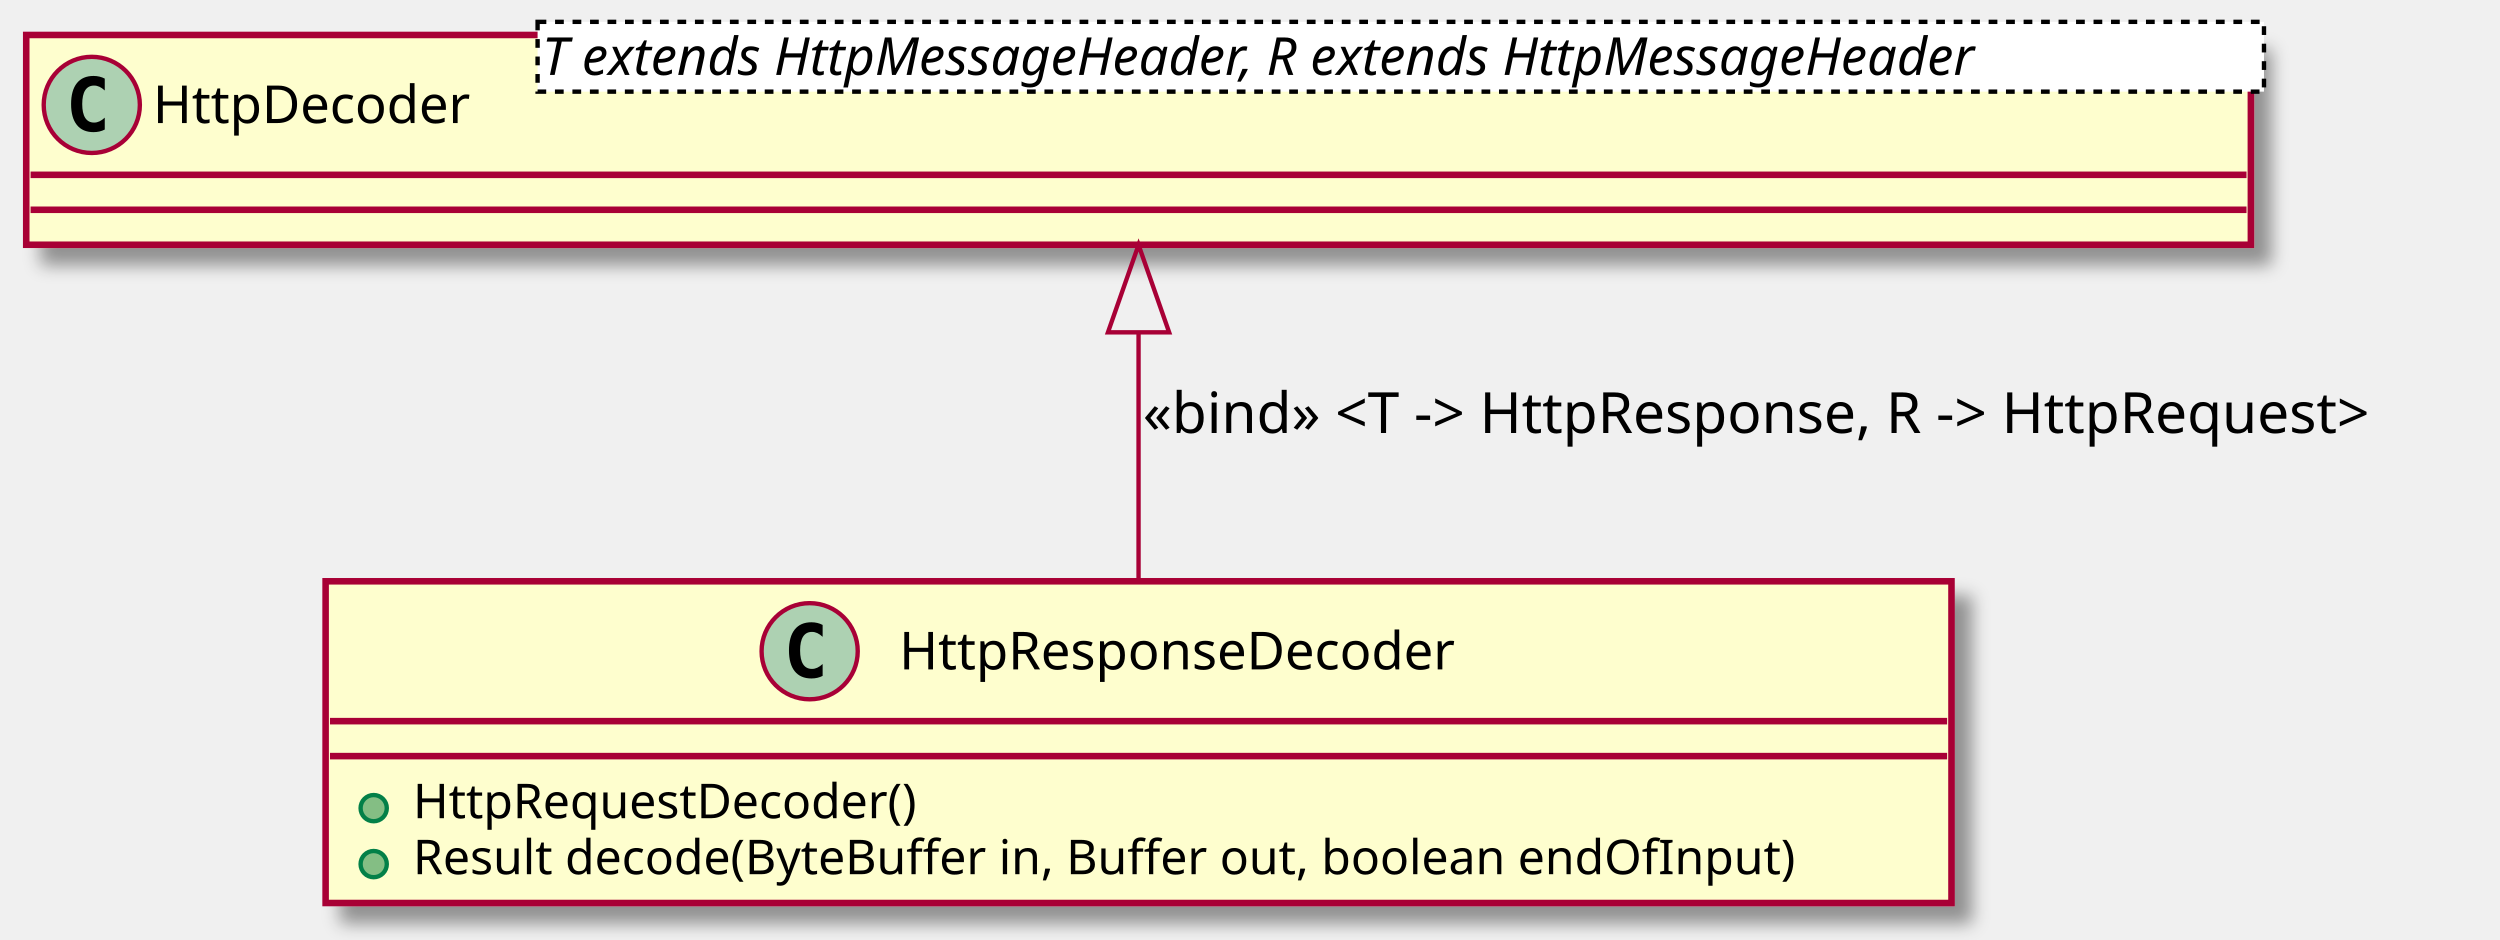
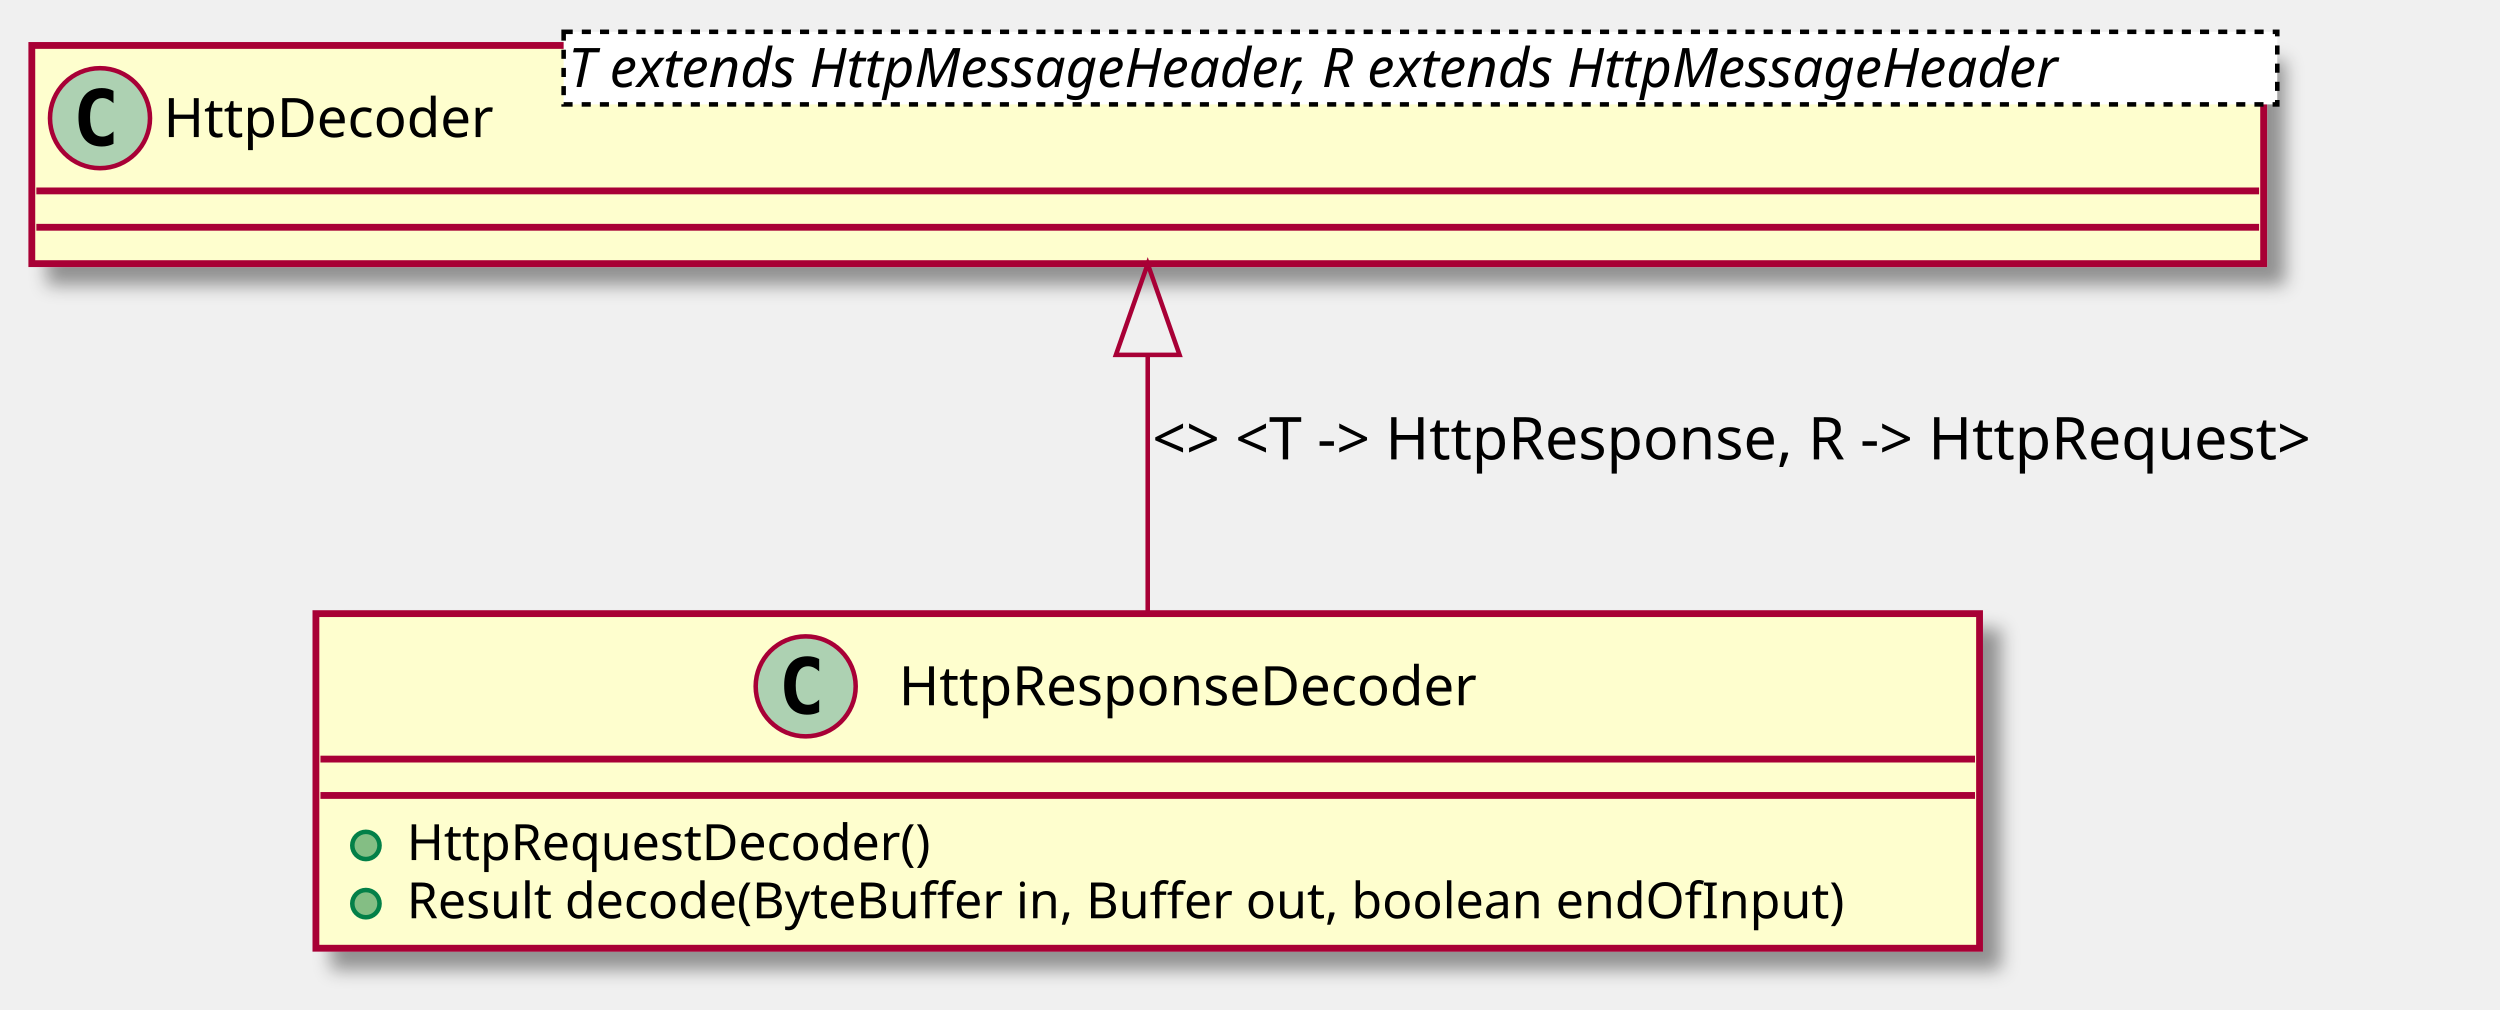
- <svg xmlns="http://www.w3.org/2000/svg" contentScriptType="application/ecmascript" contentStyleType="text/css" height="215px" preserveAspectRatio="none" style="width:572px;height:215px;" version="1.1" viewBox="0 0 572 215" width="572px" zoomAndPan="magnify">
+ <svg xmlns="http://www.w3.org/2000/svg" contentScriptType="application/ecmascript" contentStyleType="text/css" height="222px" preserveAspectRatio="none" style="width:550px;height:222px;background:#FFFFFF;" version="1.1" viewBox="0 0 550 222" width="550px" zoomAndPan="magnify">
  <defs>
-     <filter height="300%" id="f4zg39s" width="300%" x="-1" y="-1">
+     <filter height="300%" id="f5pdetzke7y06" width="300%" x="-1" y="-1">
      <feGaussianBlur result="blurOut" stdDeviation="2.0" />
      <feColorMatrix in="blurOut" result="blurOut2" type="matrix" values="0 0 0 0 0 0 0 0 0 0 0 0 0 0 0 0 0 0 .4 0" />
      <feOffset dx="4.0" dy="4.0" in="blurOut2" result="blurOut3" />
      <feBlend in="SourceGraphic" in2="blurOut3" mode="normal" />
    </filter>
  </defs>
  <g>
-     <rect fill="#FEFECE" filter="url(#f4zg39s)" height="73.609" style="stroke: #A80036; stroke-width: 1.5;" width="372" x="74.5" y="133" />
-     <ellipse cx="185.25" cy="149" fill="#ADD1B2" rx="11" ry="11" style="stroke: #A80036; stroke-width: 1.0;" />
-     <path d="M188.219,154.641 Q187.641,154.938 187,155.086 Q186.359,155.234 185.656,155.234 Q183.156,155.234 181.836,153.586 Q180.516,151.938 180.516,148.812 Q180.516,145.688 181.836,144.031 Q183.156,142.375 185.656,142.375 Q186.359,142.375 187.008,142.531 Q187.656,142.688 188.219,142.984 L188.219,145.703 Q187.594,145.125 187,144.852 Q186.406,144.578 185.781,144.578 Q184.438,144.578 183.75,145.648 Q183.062,146.719 183.062,148.812 Q183.062,150.906 183.75,151.977 Q184.438,153.047 185.781,153.047 Q186.406,153.047 187,152.773 Q187.594,152.5 188.219,151.922 L188.219,154.641 Z " />
-     <text fill="#000000" font-family="sans-serif" font-size="12" lengthAdjust="spacingAndGlyphs" textLength="142" x="205.75" y="153.154">HttpResponseDecoder</text>
-     <line style="stroke: #A80036; stroke-width: 1.5;" x1="75.5" x2="445.5" y1="165" y2="165" />
-     <line style="stroke: #A80036; stroke-width: 1.5;" x1="75.5" x2="445.5" y1="173" y2="173" />
-     <ellipse cx="85.5" cy="184.902" fill="#84BE84" rx="3" ry="3" style="stroke: #038048; stroke-width: 1.0;" />
-     <text fill="#000000" font-family="sans-serif" font-size="11" lengthAdjust="spacingAndGlyphs" textLength="124" x="94.5" y="187.21">HttpRequestDecoder()</text>
-     <ellipse cx="85.5" cy="197.707" fill="#84BE84" rx="3" ry="3" style="stroke: #038048; stroke-width: 1.0;" />
-     <text fill="#000000" font-family="sans-serif" font-size="11" lengthAdjust="spacingAndGlyphs" textLength="346" x="94.5" y="200.015">Result decode(ByteBuffer in, Buffer out, boolean endOfInput)</text>
-     <rect fill="#FEFECE" filter="url(#f4zg39s)" height="48" style="stroke: #A80036; stroke-width: 1.5;" width="509" x="6" y="8" />
-     <ellipse cx="21" cy="24" fill="#ADD1B2" rx="11" ry="11" style="stroke: #A80036; stroke-width: 1.0;" />
-     <path d="M23.969,29.641 Q23.391,29.938 22.75,30.086 Q22.109,30.234 21.406,30.234 Q18.906,30.234 17.586,28.586 Q16.266,26.938 16.266,23.812 Q16.266,20.688 17.586,19.031 Q18.906,17.375 21.406,17.375 Q22.109,17.375 22.758,17.531 Q23.406,17.688 23.969,17.984 L23.969,20.703 Q23.344,20.125 22.75,19.852 Q22.156,19.578 21.531,19.578 Q20.188,19.578 19.5,20.648 Q18.812,21.719 18.812,23.812 Q18.812,25.906 19.5,26.977 Q20.188,28.047 21.531,28.047 Q22.156,28.047 22.75,27.773 Q23.344,27.5 23.969,26.922 L23.969,29.641 Z " />
-     <text fill="#000000" font-family="sans-serif" font-size="12" lengthAdjust="spacingAndGlyphs" textLength="80" x="35" y="28.154">HttpDecoder</text>
-     <rect fill="#FFFFFF" height="15.969" style="stroke: #000000; stroke-width: 1.0; stroke-dasharray: 2.0,2.0;" width="395" x="123" y="5" />
-     <text fill="#000000" font-family="sans-serif" font-size="12" font-style="italic" lengthAdjust="spacingAndGlyphs" textLength="393" x="124" y="17.139">T extends HttpMessageHeader, R extends HttpMessageHeader</text>
-     <line style="stroke: #A80036; stroke-width: 1.5;" x1="7" x2="514" y1="40" y2="40" />
-     <line style="stroke: #A80036; stroke-width: 1.5;" x1="7" x2="514" y1="48" y2="48" />
-     <path d="M260.5,76.187 C260.5,94.412 260.5,115.301 260.5,132.735 " fill="none" style="stroke: #A80036; stroke-width: 1.0;" />
-     <polygon fill="none" points="253.5,76.038,260.5,56.038,267.5,76.038,253.5,76.038" style="stroke: #A80036; stroke-width: 1.0;" />
-     <text fill="#000000" font-family="sans-serif" font-size="13" lengthAdjust="spacingAndGlyphs" textLength="310" x="261.5" y="99.067">«bind» &lt;T -&gt; HttpResponse, R -&gt; HttpRequest&gt;</text>
+     <rect codeLine="1" fill="#FEFECE" filter="url(#f5pdetzke7y06)" height="73.609" id="HttpResponseDecoder" style="stroke:#A80036;stroke-width:1.5;" width="366" x="69.5" y="135" />
+     <ellipse cx="177.25" cy="151" fill="#ADD1B2" rx="11" ry="11" style="stroke:#A80036;stroke-width:1.0;" />
+     <path d="M180.219,156.641 Q179.641,156.938 179,157.078 Q178.359,157.234 177.656,157.234 Q175.156,157.234 173.828,155.594 Q172.516,153.938 172.516,150.812 Q172.516,147.688 173.828,146.031 Q175.156,144.375 177.656,144.375 Q178.359,144.375 179,144.531 Q179.656,144.688 180.219,144.984 L180.219,147.703 Q179.594,147.125 179,146.859 Q178.406,146.578 177.781,146.578 Q176.438,146.578 175.75,147.656 Q175.062,148.719 175.062,150.812 Q175.062,152.906 175.75,153.984 Q176.438,155.047 177.781,155.047 Q178.406,155.047 179,154.781 Q179.594,154.5 180.219,153.922 L180.219,156.641 Z " fill="#000000" />
+     <text fill="#000000" font-family="sans-serif" font-size="12" lengthAdjust="spacing" textLength="142" x="197.75" y="155.154">HttpResponseDecoder</text>
+     <line style="stroke:#A80036;stroke-width:1.5;" x1="70.5" x2="434.5" y1="167" y2="167" />
+     <line style="stroke:#A80036;stroke-width:1.5;" x1="70.5" x2="434.5" y1="175" y2="175" />
+     <ellipse cx="80.5" cy="186" fill="#84BE84" rx="3" ry="3" style="stroke:#038048;stroke-width:1.0;" />
+     <text fill="#000000" font-family="sans-serif" font-size="11" lengthAdjust="spacing" textLength="124" x="89.5" y="189.21">HttpRequestDecoder()</text>
+     <ellipse cx="80.5" cy="198.805" fill="#84BE84" rx="3" ry="3" style="stroke:#038048;stroke-width:1.0;" />
+     <text fill="#000000" font-family="sans-serif" font-size="11" lengthAdjust="spacing" textLength="340" x="89.5" y="202.015">Result decode(ByteBuffer in, Buffer out, boolean endOfInput)</text>
+     <rect codeLine="6" fill="#FEFECE" filter="url(#f5pdetzke7y06)" height="48" id="HttpDecoder" style="stroke:#A80036;stroke-width:1.5;" width="491" x="7" y="10" />
+     <ellipse cx="22" cy="26" fill="#ADD1B2" rx="11" ry="11" style="stroke:#A80036;stroke-width:1.0;" />
+     <path d="M24.969,31.641 Q24.391,31.938 23.75,32.078 Q23.109,32.234 22.406,32.234 Q19.906,32.234 18.578,30.594 Q17.266,28.938 17.266,25.812 Q17.266,22.688 18.578,21.031 Q19.906,19.375 22.406,19.375 Q23.109,19.375 23.75,19.531 Q24.406,19.688 24.969,19.984 L24.969,22.703 Q24.344,22.125 23.75,21.859 Q23.156,21.578 22.531,21.578 Q21.188,21.578 20.5,22.656 Q19.812,23.719 19.812,25.812 Q19.812,27.906 20.5,28.984 Q21.188,30.047 22.531,30.047 Q23.156,30.047 23.75,29.781 Q24.344,29.5 24.969,28.922 L24.969,31.641 Z " fill="#000000" />
+     <text fill="#000000" font-family="sans-serif" font-size="12" lengthAdjust="spacing" textLength="80" x="36" y="30.154">HttpDecoder</text>
+     <rect fill="#FFFFFF" height="15.969" style="stroke:#000000;stroke-width:1.0;stroke-dasharray:2.0,2.0;" width="377" x="124" y="7" />
+     <text fill="#000000" font-family="sans-serif" font-size="12" font-style="italic" lengthAdjust="spacing" textLength="375" x="125" y="19.139">T extends HttpMessageHeader, R extends HttpMessageHeader</text>
+     <line style="stroke:#A80036;stroke-width:1.5;" x1="8" x2="497" y1="42" y2="42" />
+     <line style="stroke:#A80036;stroke-width:1.5;" x1="8" x2="497" y1="50" y2="50" />
+     <path codeLine="9" d="M252.5,78.23 C252.5,96.52 252.5,117.57 252.5,135 " fill="none" id="HttpDecoder-backto-HttpResponseDecoder" style="stroke:#A80036;stroke-width:1.0;" />
+     <polygon fill="none" points="245.5,78.07,252.5,58.07,259.5,78.07,245.5,78.07" style="stroke:#A80036;stroke-width:1.0;" />
+     <text fill="#000000" font-family="sans-serif" font-size="13" lengthAdjust="spacing" textLength="289" x="253.5" y="101.067">&lt;&gt; &lt;T -&gt; HttpResponse, R -&gt; HttpRequest&gt;</text>
  </g>
</svg>
